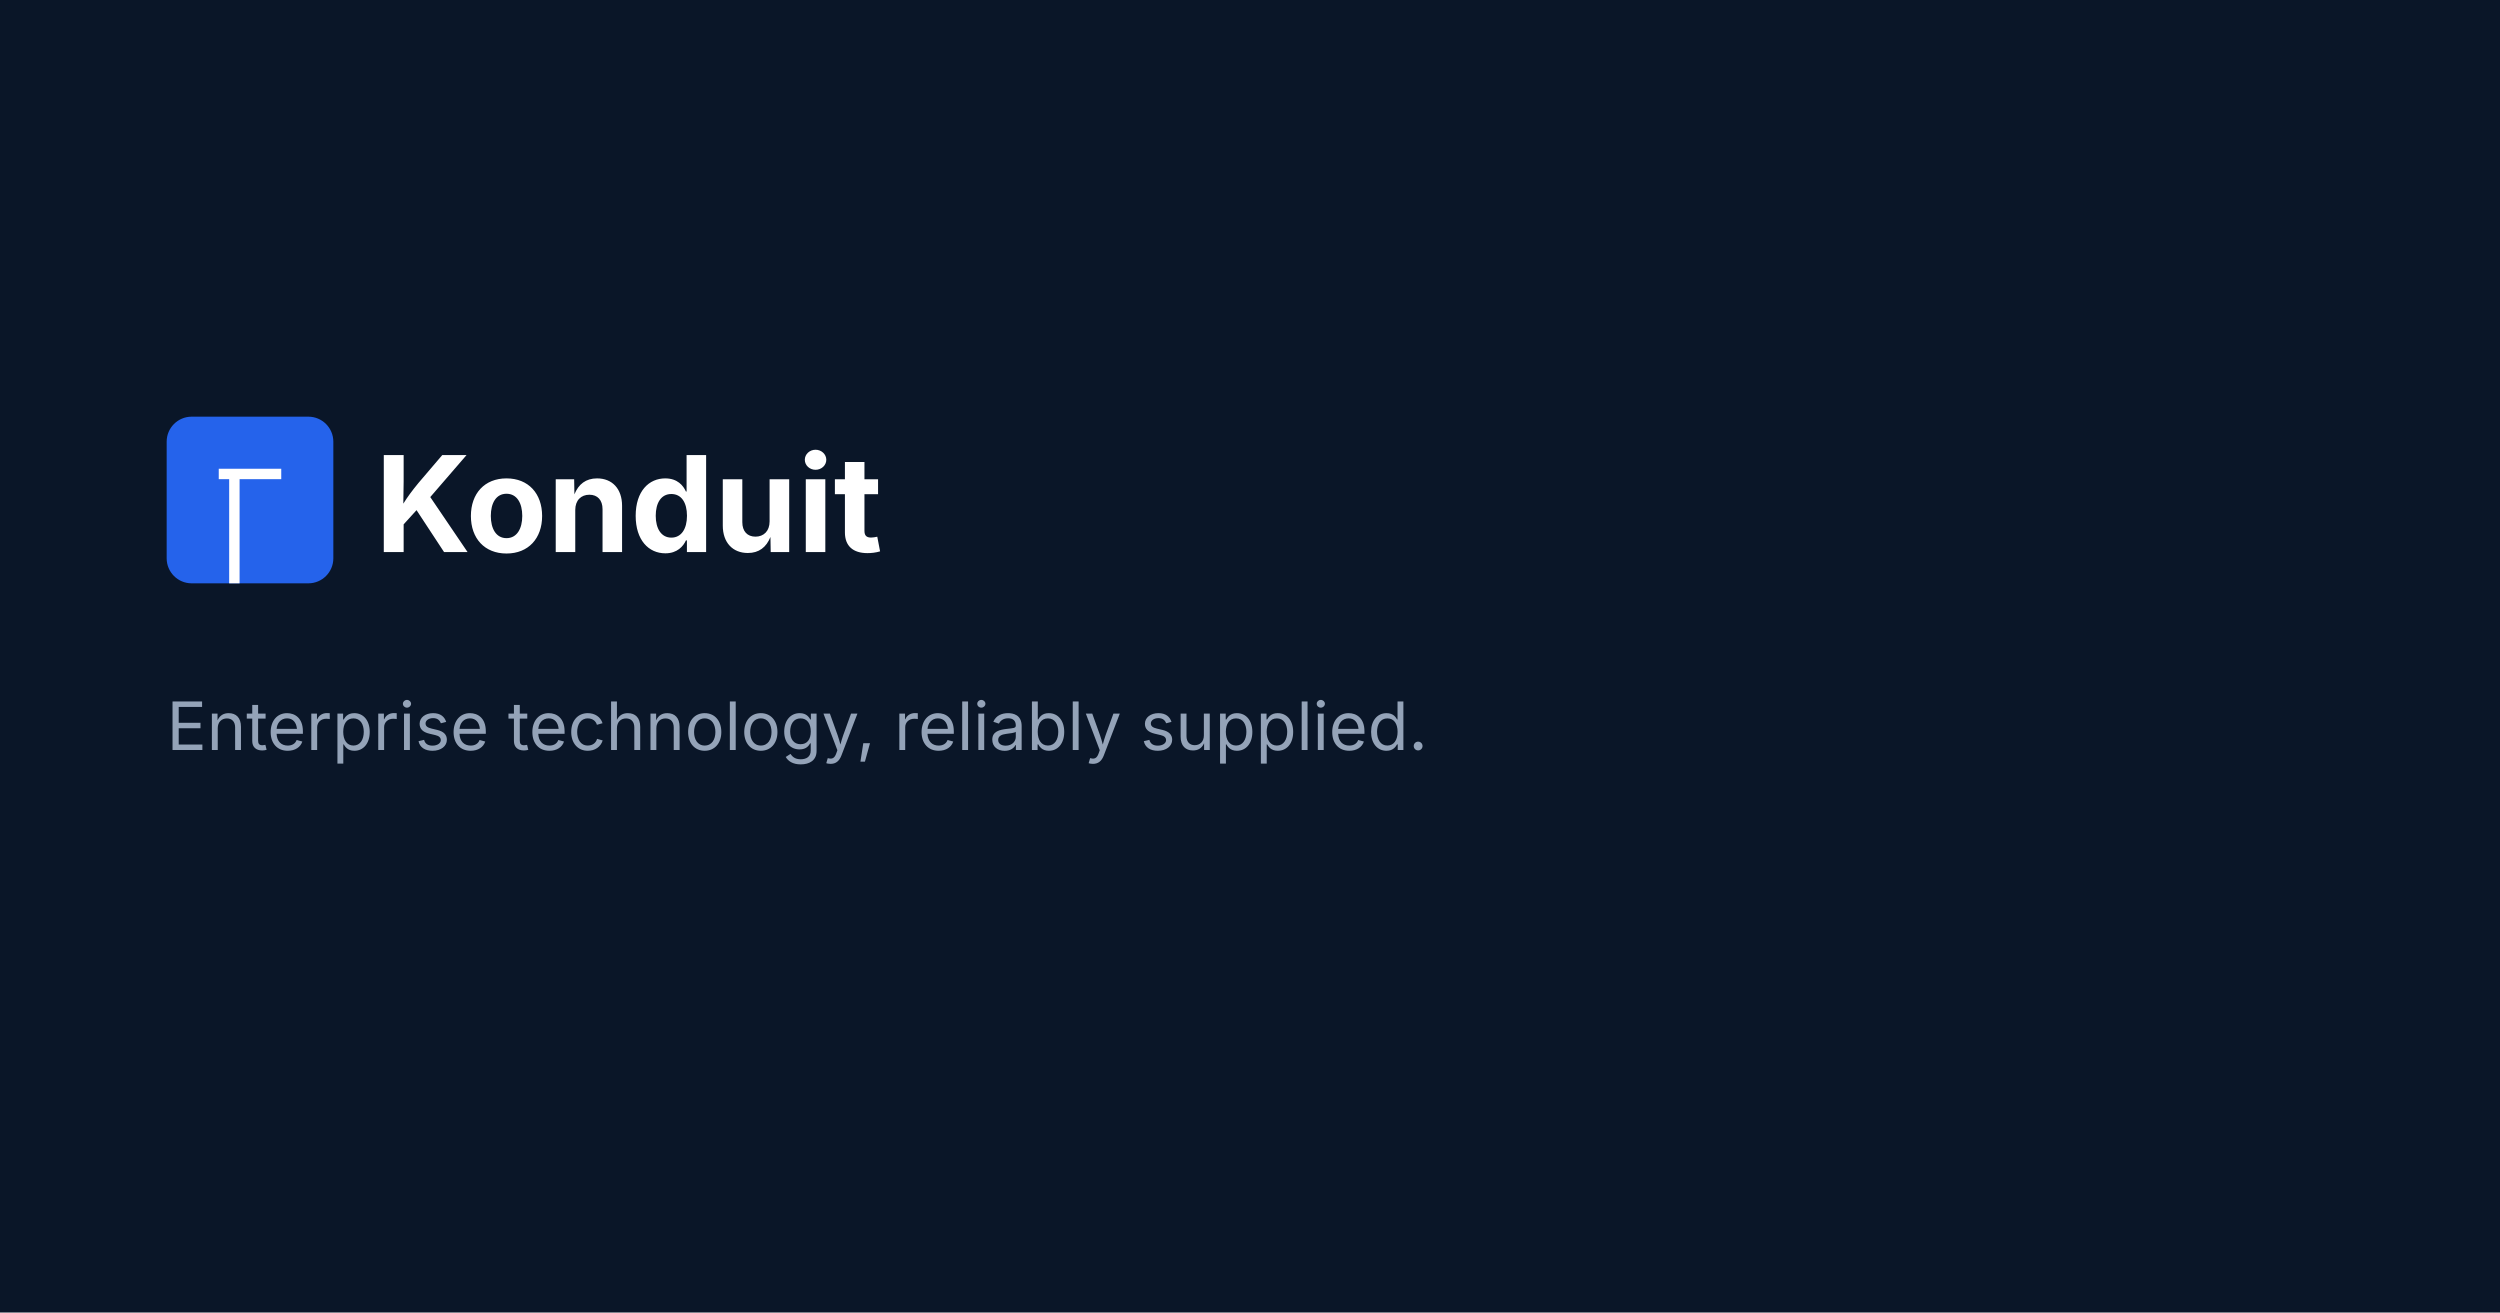
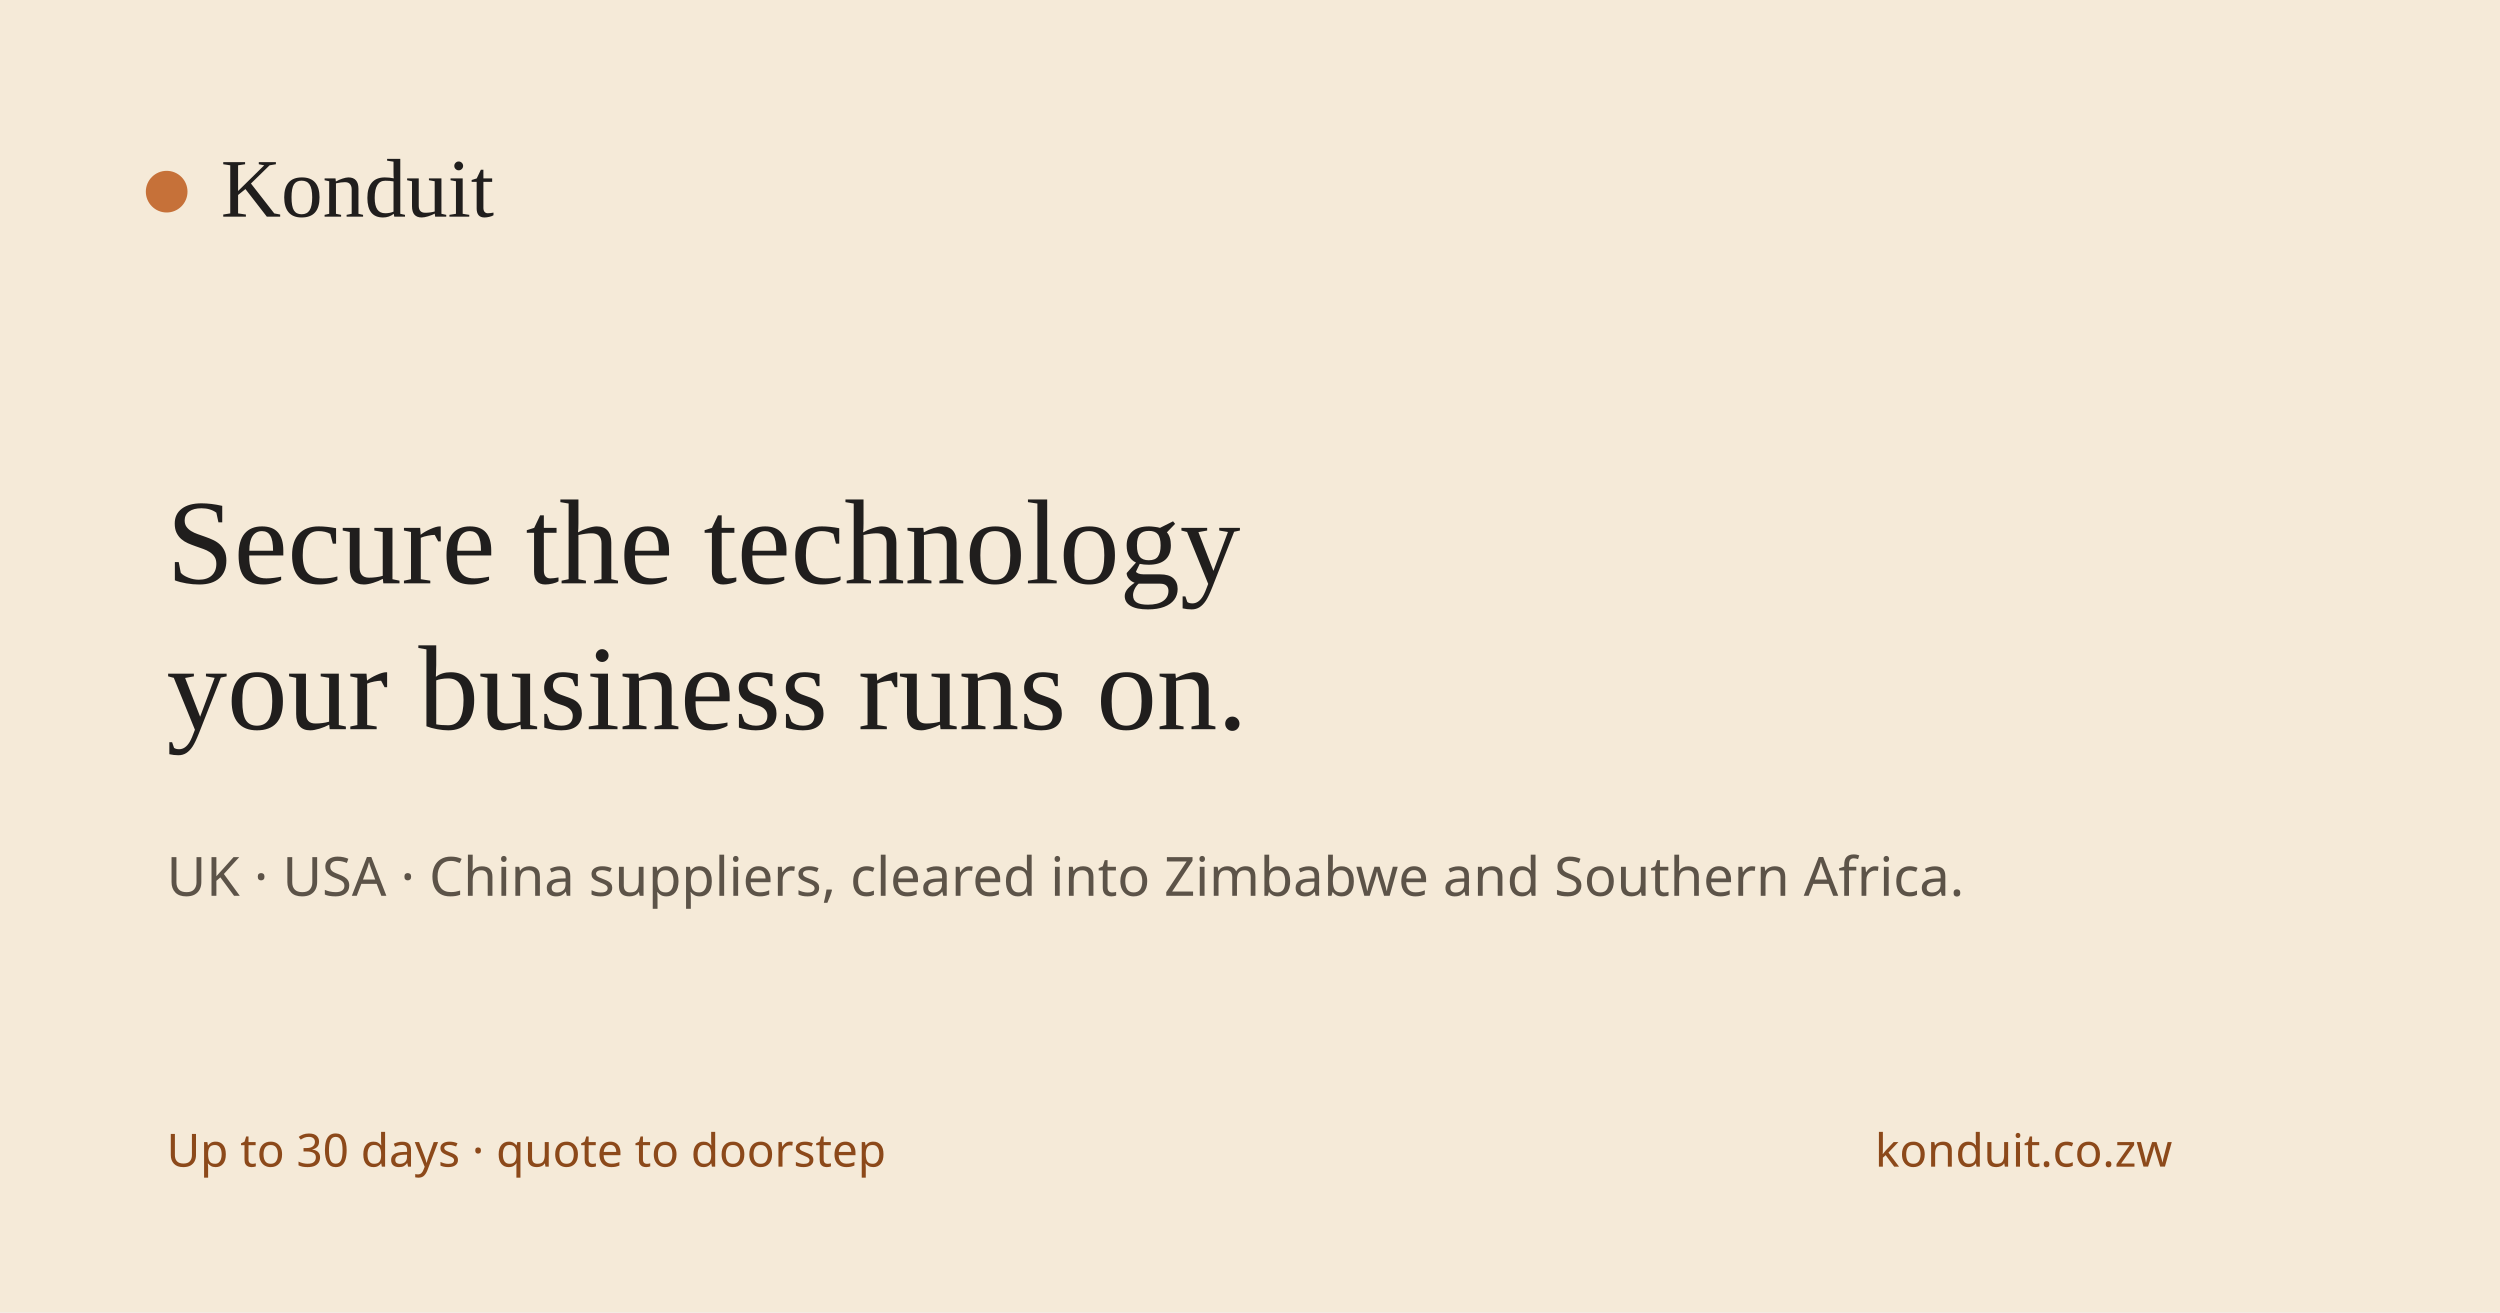
<svg xmlns="http://www.w3.org/2000/svg" viewBox="0 0 1200 630" fill="none">
-   <rect width="1200" height="630" fill="#0A1628" />
-   <rect x="80" y="200" width="80" height="80" rx="12" fill="#2563EB" />
-   <path d="M105 225h30v5h-20v50h-5V230h-5v-5z" fill="#fff" />
-   <text x="180" y="265" font-family="Inter, system-ui, sans-serif" font-size="64" font-weight="700" fill="#FFFFFF">Konduit</text>
-   <text x="80" y="360" font-family="Inter, system-ui, sans-serif" font-size="32" fill="#94A3B8">Enterprise technology, reliably supplied.</text>
+   <rect width="1200" height="630" fill="#f5ead8" />
+   <circle cx="80" cy="92" r="10" fill="#c67139" />
+   <text x="106" y="104" font-family="Georgia, 'Times New Roman', serif" font-size="40" fill="#201e1d">Konduit</text>
+   <text x="80" y="280" font-family="Georgia, 'Times New Roman', serif" font-size="58" fill="#201e1d">Secure the technology</text>
+   <text x="80" y="350" font-family="Georgia, 'Times New Roman', serif" font-size="58" fill="#201e1d">your business runs on.</text>
+   <text x="80" y="430" font-family="system-ui, sans-serif" font-size="26" fill="#5c5348">UK · USA · China suppliers, cleared into Zimbabwe and Southern Africa.</text>
+   <text x="80" y="560" font-family="system-ui, sans-serif" font-size="22" fill="#8c491a">Up to 30 days · quote to doorstep</text>
+   <text x="900" y="560" font-family="system-ui, sans-serif" font-size="22" fill="#8c491a">konduit.co.zw</text>
</svg>
